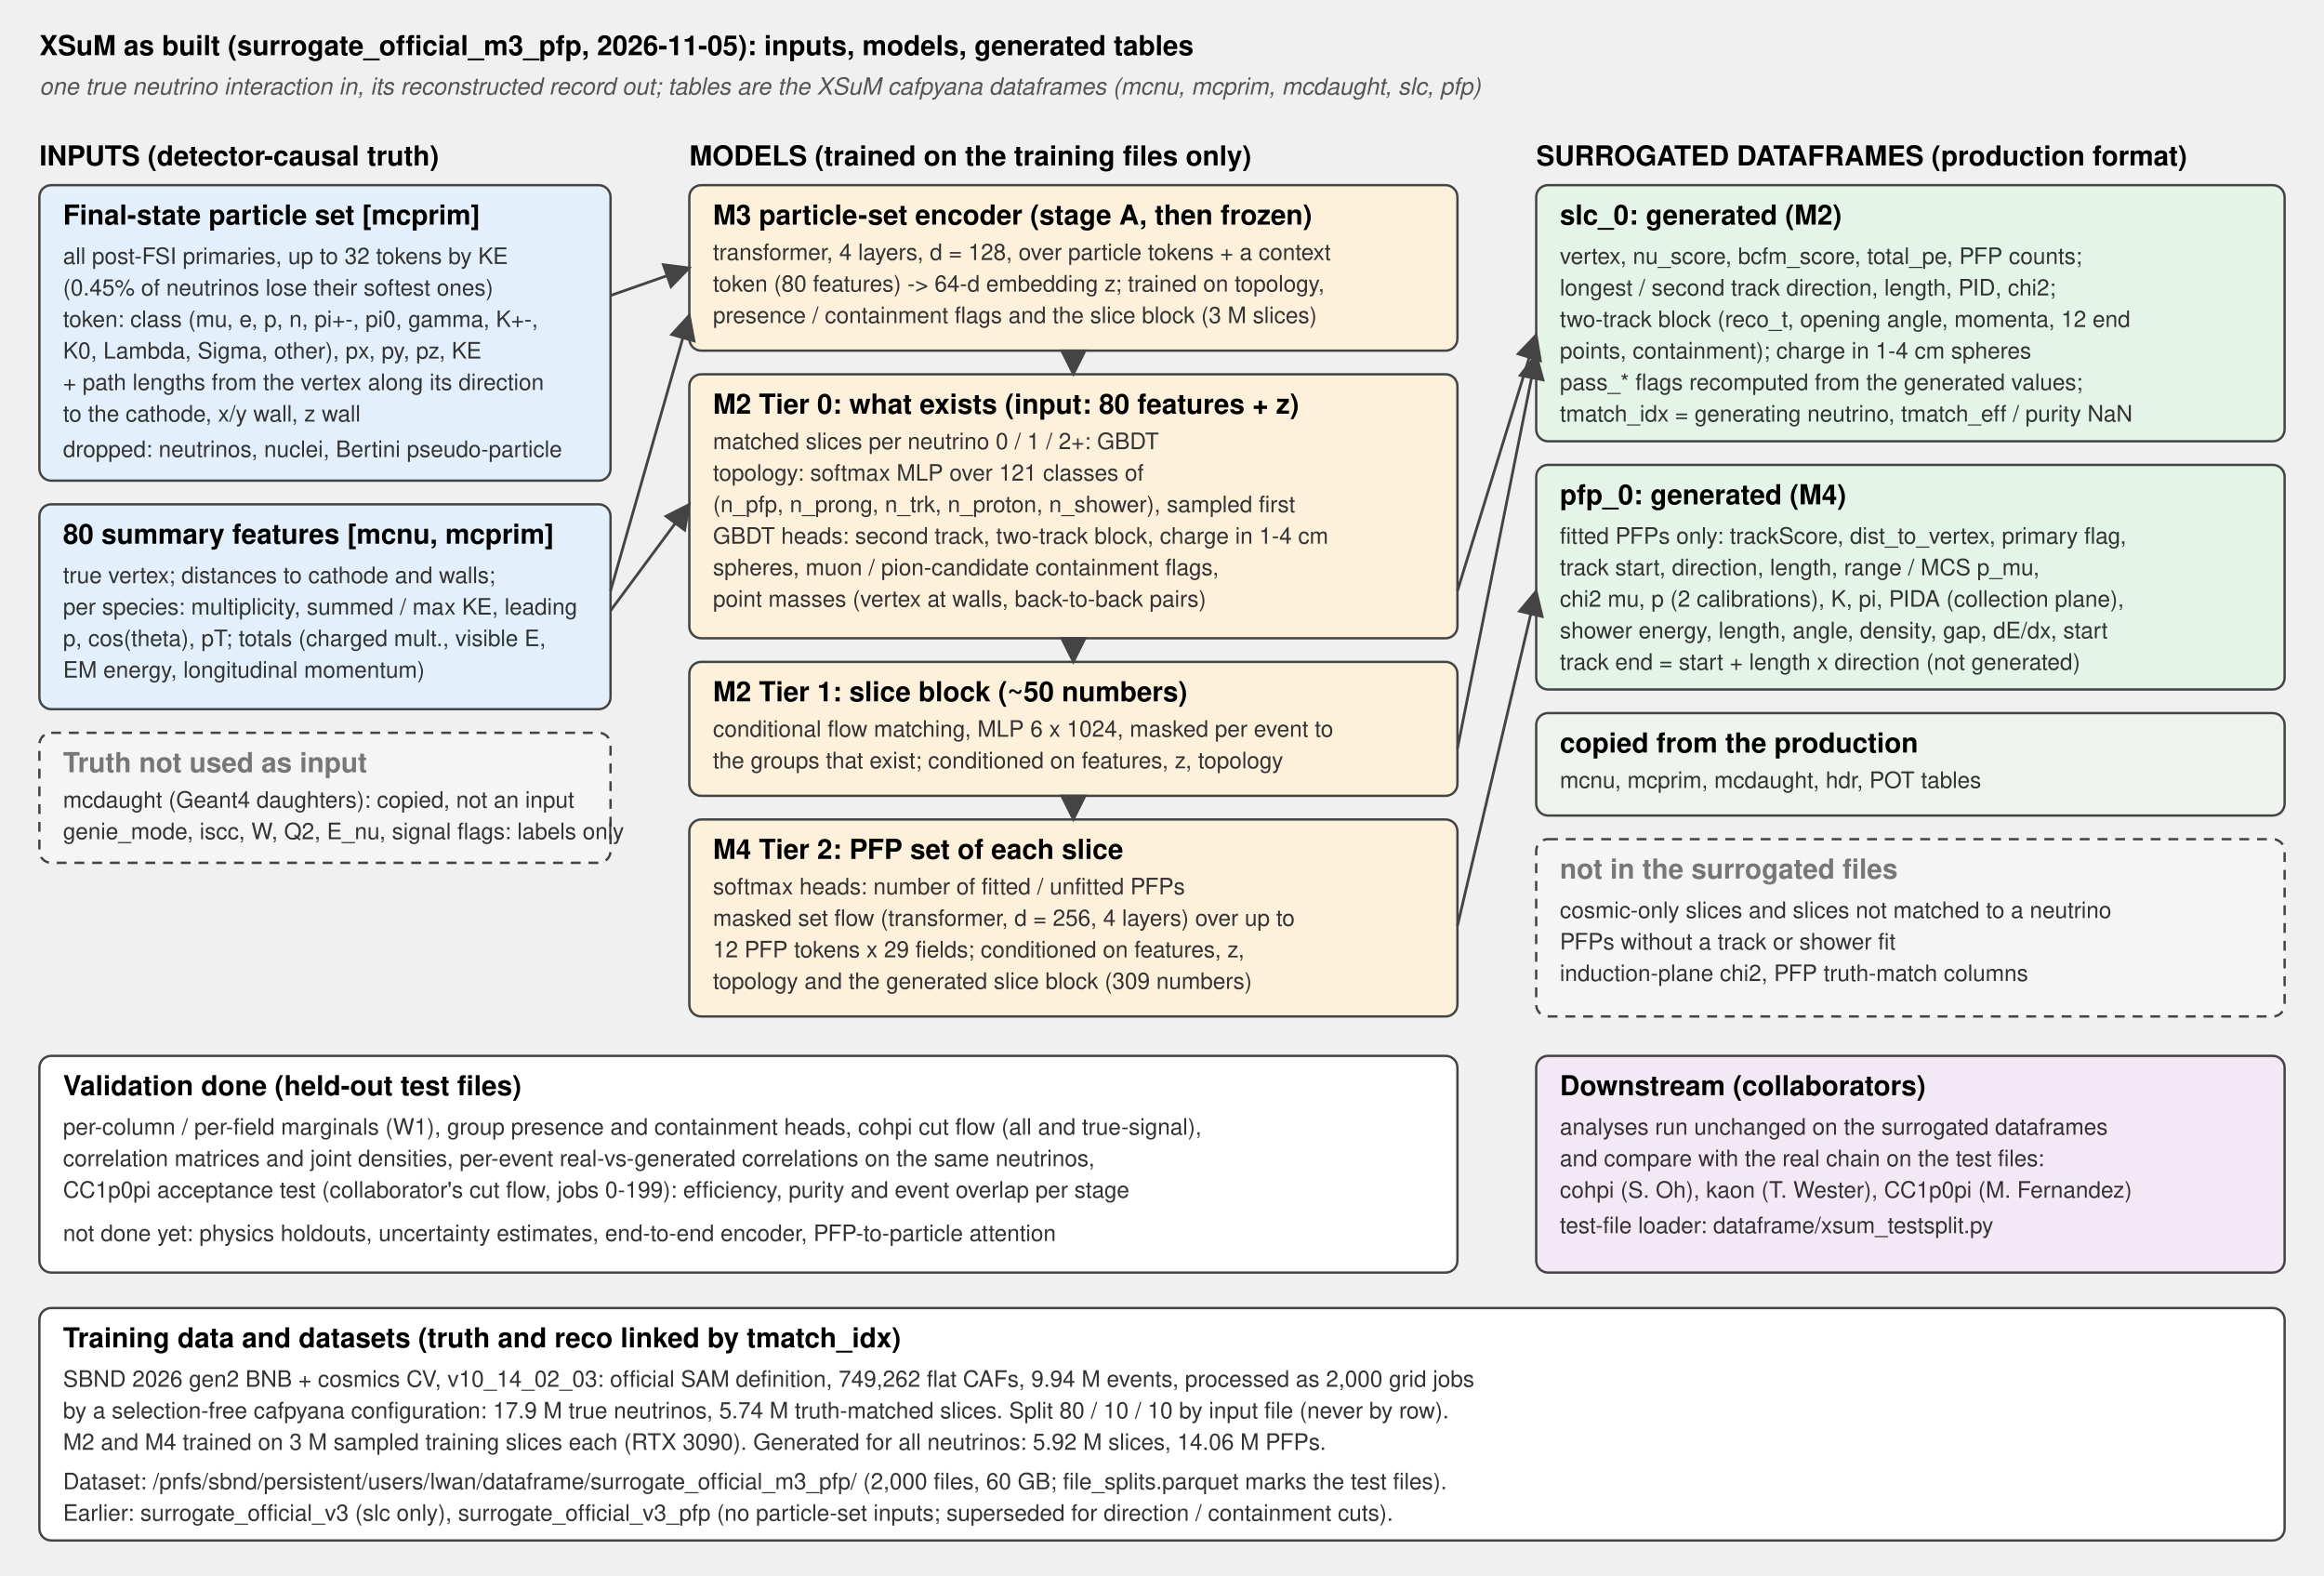
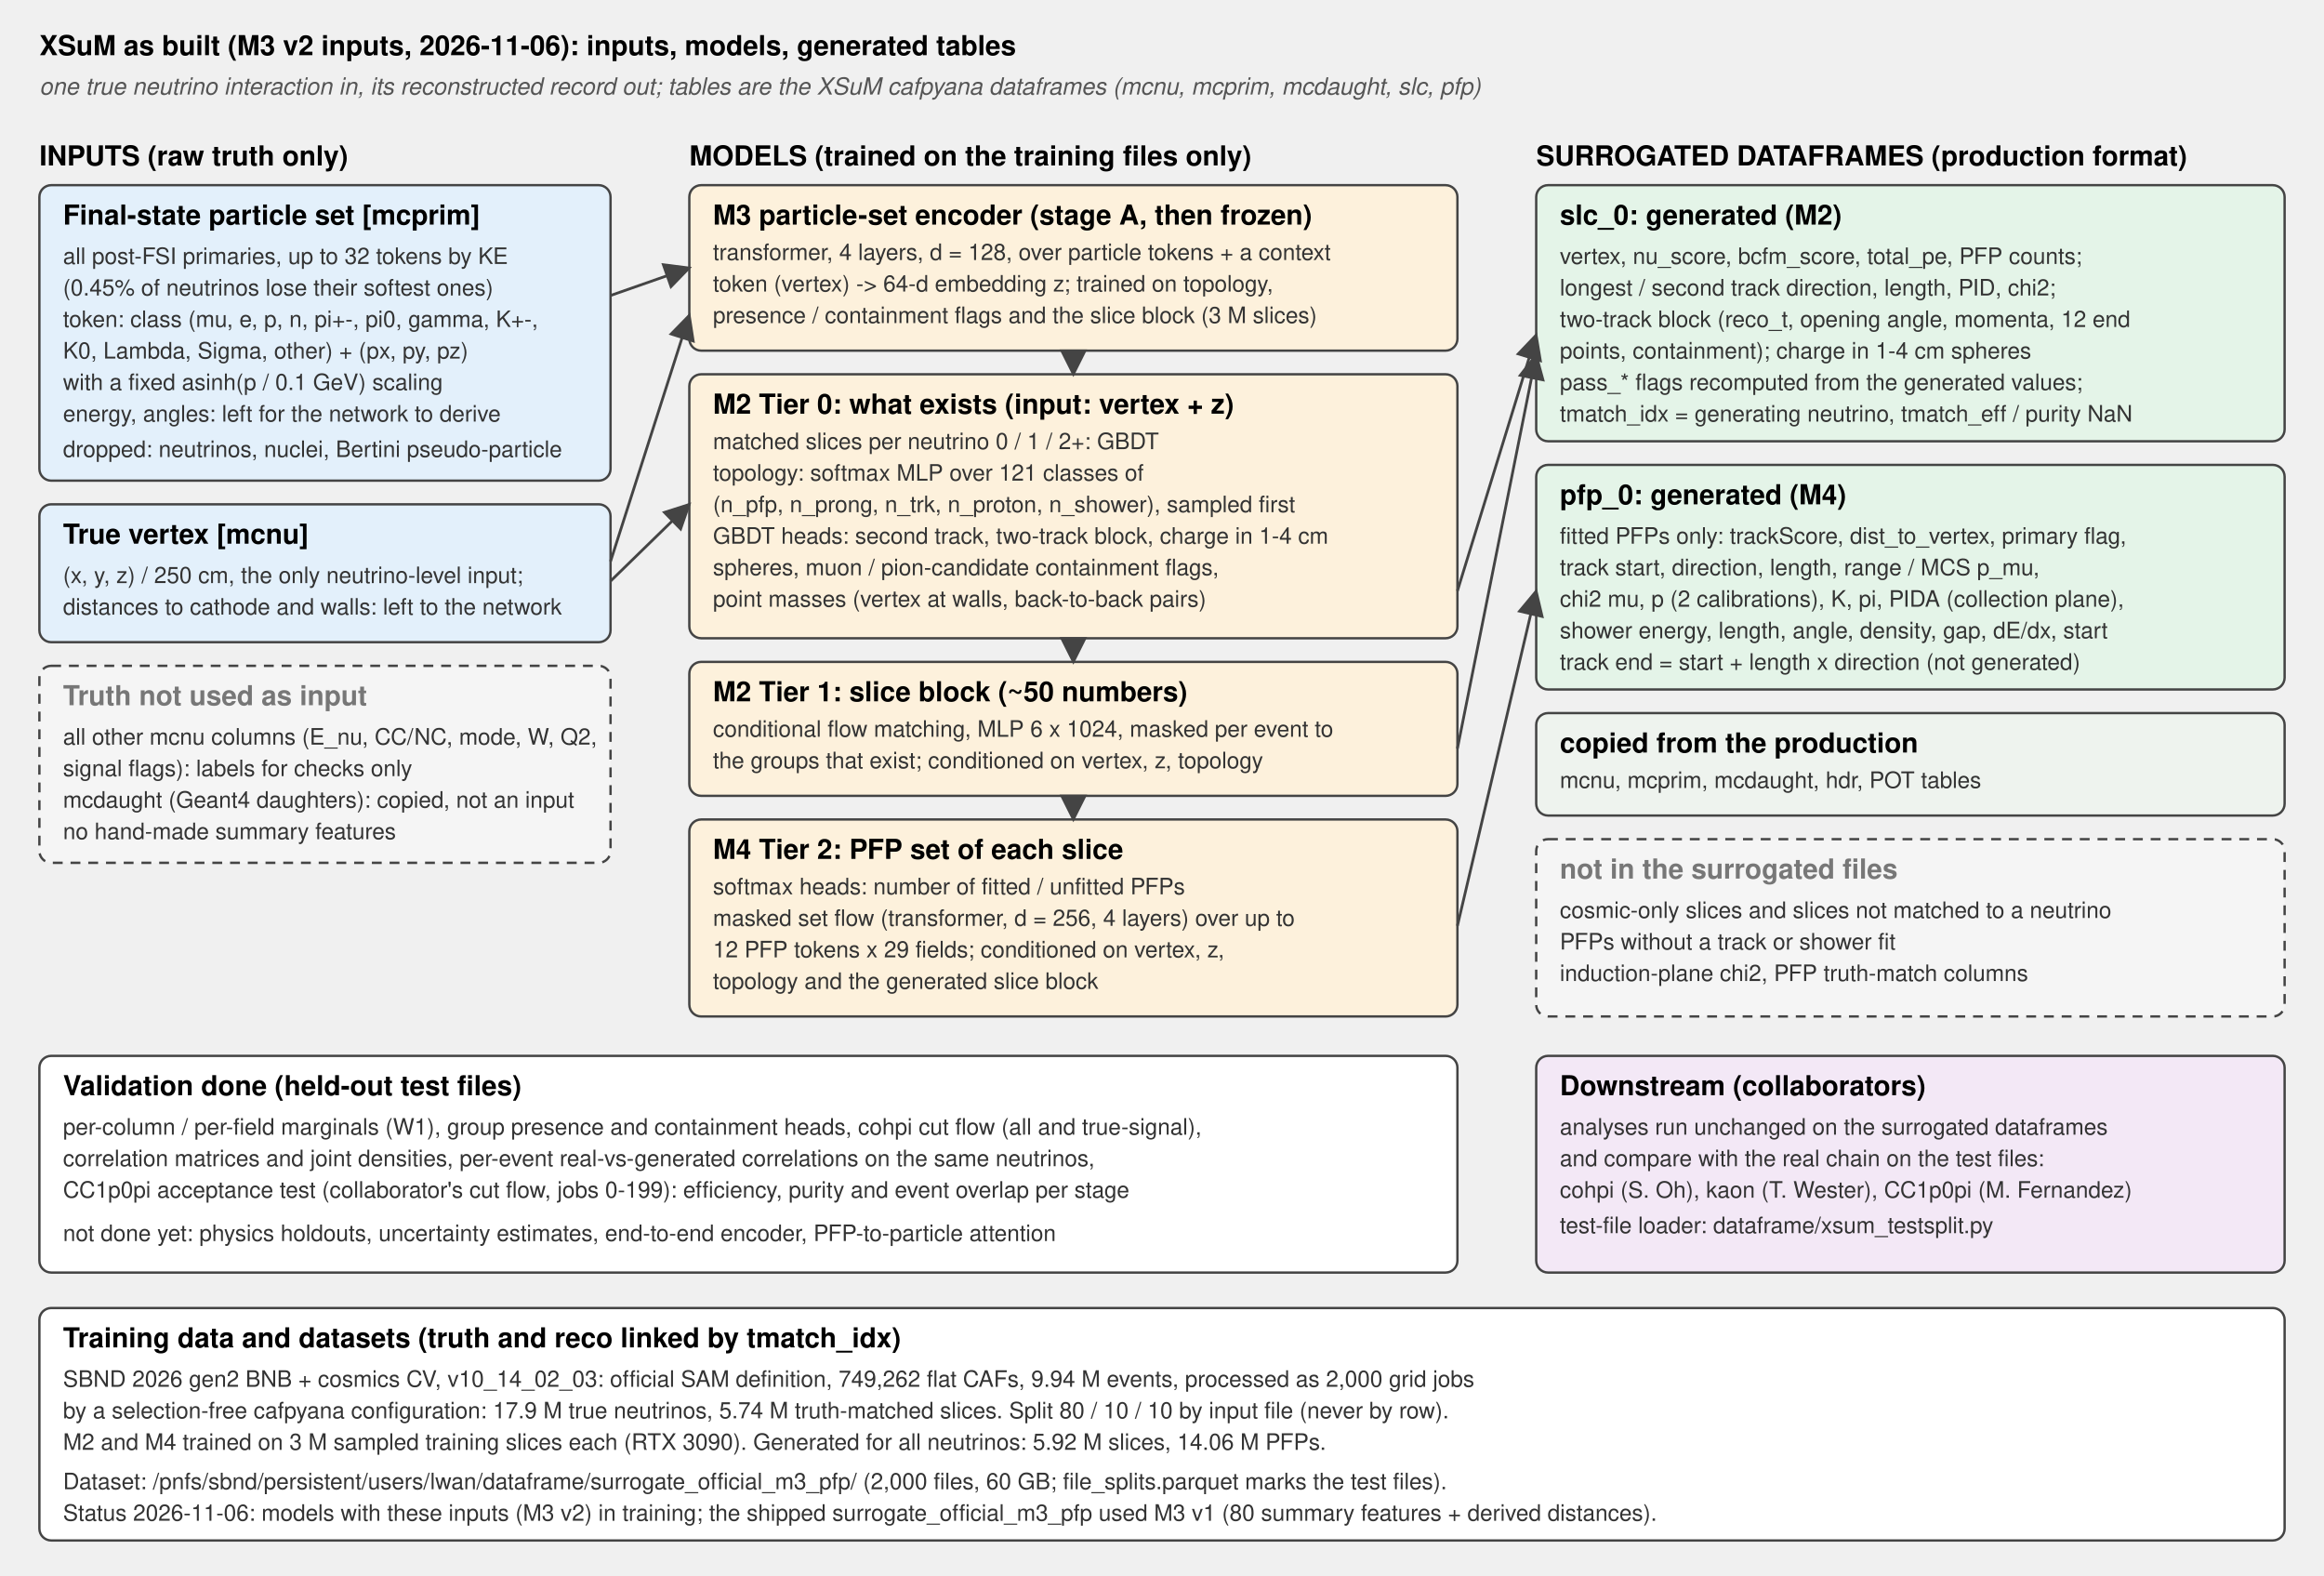
<svg xmlns="http://www.w3.org/2000/svg" width="1180" height="800" viewBox="0 0 1180 800" font-family="Helvetica, Arial, sans-serif" font-size="13">
  <defs>
    <marker id="arr" markerWidth="10" markerHeight="10" refX="9" refY="5" orient="auto">
      <path d="M0,0 L10,5 L0,10 z" fill="#444" />
    </marker>
  </defs>
  <style>
    .box{stroke:#444;stroke-width:1.2;rx:6}
    .in{fill:#e3f0fb}.model{fill:#fdf1dc}.out{fill:#e4f4e8}.copy{fill:#eef3ee}.no{fill:#f5f5f5;stroke-dasharray:5 4}.down{fill:#f3e8f6}
    .h{font-weight:bold;font-size:14px}.s{font-size:11.5px;fill:#333}.cap{font-size:12px;fill:#555;font-style:italic}
  </style>
-   <text x="20" y="28" class="h" font-size="17">XSuM as built (surrogate_official_m3_pfp, 2026-11-05): inputs, models, generated tables</text>
+   <text x="20" y="28" class="h" font-size="17">XSuM as built (M3 v2 inputs, 2026-11-06): inputs, models, generated tables</text>
  <text x="20" y="48" class="cap">one true neutrino interaction in, its reconstructed record out; tables are the XSuM cafpyana dataframes (mcnu, mcprim, mcdaught, slc, pfp)</text>
-   <text x="20" y="84" class="h">INPUTS  (detector-causal truth)</text>
+   <text x="20" y="84" class="h">INPUTS  (raw truth only)</text>
  <rect x="20" y="94" width="290" height="150" class="box in" />
  <text x="32" y="114" class="h">Final-state particle set   [mcprim]</text>
  <text x="32" y="134" class="s">all post-FSI primaries, up to 32 tokens by KE</text>
  <text x="32" y="150" class="s">(0.45% of neutrinos lose their softest ones)</text>
  <text x="32" y="166" class="s">token: class (mu, e, p, n, pi+-, pi0, gamma, K+-,</text>
-   <text x="32" y="182" class="s">   K0, Lambda, Sigma, other), px, py, pz, KE</text>
-   <text x="32" y="198" class="s">+ path lengths from the vertex along its direction</text>
-   <text x="32" y="214" class="s">   to the cathode, x/y wall, z wall</text>
+   <text x="32" y="182" class="s">   K0, Lambda, Sigma, other) + (px, py, pz)</text>
+   <text x="32" y="198" class="s">   with a fixed asinh(p / 0.1 GeV) scaling</text>
+   <text x="32" y="214" class="s">energy, angles: left for the network to derive</text>
  <text x="32" y="232" class="s">dropped: neutrinos, nuclei, Bertini pseudo-particle</text>
-   <rect x="20" y="256" width="290" height="104" class="box in" />
-   <text x="32" y="276" class="h">80 summary features   [mcnu, mcprim]</text>
-   <text x="32" y="296" class="s">true vertex; distances to cathode and walls;</text>
-   <text x="32" y="312" class="s">per species: multiplicity, summed / max KE, leading</text>
-   <text x="32" y="328" class="s">   p, cos(theta), pT; totals (charged mult., visible E,</text>
-   <text x="32" y="344" class="s">   EM energy, longitudinal momentum)</text>
-   <rect x="20" y="372" width="290" height="66" class="box no" />
-   <text x="32" y="392" class="h" fill="#777">Truth not used as input</text>
+   <rect x="20" y="256" width="290" height="70" class="box in" />
+   <text x="32" y="276" class="h">True vertex   [mcnu]</text>
+   <text x="32" y="296" class="s">(x, y, z) / 250 cm, the only neutrino-level input;</text>
+   <text x="32" y="312" class="s">distances to cathode and walls: left to the network</text>
+   <rect x="20" y="338" width="290" height="100" class="box no" />
+   <text x="32" y="358" class="h" fill="#777">Truth not used as input</text>
+   <text x="32" y="378" class="s">all other mcnu columns (E_nu, CC/NC, mode, W, Q2,</text>
+   <text x="32" y="394" class="s">   signal flags): labels for checks only</text>
  <text x="32" y="410" class="s">mcdaught (Geant4 daughters): copied, not an input</text>
-   <text x="32" y="426" class="s">genie_mode, iscc, W, Q2, E_nu, signal flags: labels only</text>
+   <text x="32" y="426" class="s">no hand-made summary features</text>
  <text x="350" y="84" class="h">MODELS  (trained on the training files only)</text>
  <rect x="350" y="94" width="390" height="84" class="box model" />
  <text x="362" y="114" class="h">M3 particle-set encoder  (stage A, then frozen)</text>
  <text x="362" y="132" class="s">transformer, 4 layers, d = 128, over particle tokens + a context</text>
-   <text x="362" y="148" class="s">token (80 features) -&gt; 64-d embedding z; trained on topology,</text>
+   <text x="362" y="148" class="s">token (vertex) -&gt; 64-d embedding z; trained on topology,</text>
  <text x="362" y="164" class="s">presence / containment flags and the slice block (3 M slices)</text>
  <rect x="350" y="190" width="390" height="134" class="box model" />
-   <text x="362" y="210" class="h">M2 Tier 0: what exists   (input: 80 features + z)</text>
+   <text x="362" y="210" class="h">M2 Tier 0: what exists   (input: vertex + z)</text>
  <text x="362" y="228" class="s">matched slices per neutrino 0 / 1 / 2+: GBDT</text>
  <text x="362" y="244" class="s">topology: softmax MLP over 121 classes of</text>
  <text x="362" y="260" class="s">   (n_pfp, n_prong, n_trk, n_proton, n_shower), sampled first</text>
  <text x="362" y="276" class="s">GBDT heads: second track, two-track block, charge in 1-4 cm</text>
  <text x="362" y="292" class="s">   spheres, muon / pion-candidate containment flags,</text>
  <text x="362" y="308" class="s">   point masses (vertex at walls, back-to-back pairs)</text>
  <rect x="350" y="336" width="390" height="68" class="box model" />
  <text x="362" y="356" class="h">M2 Tier 1: slice block  (~50 numbers)</text>
  <text x="362" y="374" class="s">conditional flow matching, MLP 6 x 1024, masked per event to</text>
-   <text x="362" y="390" class="s">the groups that exist; conditioned on features, z, topology</text>
+   <text x="362" y="390" class="s">the groups that exist; conditioned on vertex, z, topology</text>
  <rect x="350" y="416" width="390" height="100" class="box model" />
  <text x="362" y="436" class="h">M4 Tier 2: PFP set of each slice</text>
  <text x="362" y="454" class="s">softmax heads: number of fitted / unfitted PFPs</text>
  <text x="362" y="470" class="s">masked set flow (transformer, d = 256, 4 layers) over up to</text>
-   <text x="362" y="486" class="s">   12 PFP tokens x 29 fields; conditioned on features, z,</text>
-   <text x="362" y="502" class="s">   topology and the generated slice block (309 numbers)</text>
+   <text x="362" y="486" class="s">   12 PFP tokens x 29 fields; conditioned on vertex, z,</text>
+   <text x="362" y="502" class="s">   topology and the generated slice block</text>
  <text x="780" y="84" class="h">SURROGATED DATAFRAMES  (production format)</text>
  <rect x="780" y="94" width="380" height="130" class="box out" />
  <text x="792" y="114" class="h">slc_0: generated   (M2)</text>
  <text x="792" y="134" class="s">vertex, nu_score, bcfm_score, total_pe, PFP counts;</text>
  <text x="792" y="150" class="s">longest / second track direction, length, PID, chi2;</text>
  <text x="792" y="166" class="s">two-track block (reco_t, opening angle, momenta, 12 end</text>
  <text x="792" y="182" class="s">   points, containment); charge in 1-4 cm spheres</text>
  <text x="792" y="198" class="s">pass_* flags recomputed from the generated values;</text>
  <text x="792" y="214" class="s">tmatch_idx = generating neutrino, tmatch_eff / purity NaN</text>
  <rect x="780" y="236" width="380" height="114" class="box out" />
  <text x="792" y="256" class="h">pfp_0: generated   (M4)</text>
  <text x="792" y="276" class="s">fitted PFPs only: trackScore, dist_to_vertex, primary flag,</text>
  <text x="792" y="292" class="s">track start, direction, length, range / MCS p_mu,</text>
  <text x="792" y="308" class="s">chi2 mu, p (2 calibrations), K, pi, PIDA (collection plane),</text>
  <text x="792" y="324" class="s">shower energy, length, angle, density, gap, dE/dx, start</text>
  <text x="792" y="340" class="s">track end = start + length x direction (not generated)</text>
  <rect x="780" y="362" width="380" height="52" class="box copy" />
  <text x="792" y="382" class="h">copied from the production</text>
  <text x="792" y="400" class="s">mcnu, mcprim, mcdaught, hdr, POT tables</text>
  <rect x="780" y="426" width="380" height="90" class="box no" />
  <text x="792" y="446" class="h" fill="#777">not in the surrogated files</text>
  <text x="792" y="466" class="s">cosmic-only slices and slices not matched to a neutrino</text>
  <text x="792" y="482" class="s">PFPs without a track or shower fit</text>
  <text x="792" y="498" class="s">induction-plane chi2, PFP truth-match columns</text>
  <line x1="310" y1="150" x2="350" y2="136" stroke="#444" stroke-width="1.4" marker-end="url(#arr)" />
-   <line x1="310" y1="300" x2="350" y2="160" stroke="#444" stroke-width="1.4" marker-end="url(#arr)" />
-   <line x1="310" y1="310" x2="350" y2="256" stroke="#444" stroke-width="1.4" marker-end="url(#arr)" />
+   <line x1="310" y1="285" x2="350" y2="160" stroke="#444" stroke-width="1.4" marker-end="url(#arr)" />
+   <line x1="310" y1="295" x2="350" y2="256" stroke="#444" stroke-width="1.4" marker-end="url(#arr)" />
  <line x1="545" y1="178" x2="545" y2="190" stroke="#444" stroke-width="1.4" marker-end="url(#arr)" />
  <line x1="545" y1="324" x2="545" y2="336" stroke="#444" stroke-width="1.4" marker-end="url(#arr)" />
  <line x1="545" y1="404" x2="545" y2="416" stroke="#444" stroke-width="1.4" marker-end="url(#arr)" />
  <line x1="740" y1="300" x2="780" y2="170" stroke="#444" stroke-width="1.4" marker-end="url(#arr)" />
  <line x1="740" y1="380" x2="780" y2="180" stroke="#444" stroke-width="1.4" marker-end="url(#arr)" />
  <line x1="740" y1="470" x2="780" y2="300" stroke="#444" stroke-width="1.4" marker-end="url(#arr)" />
  <rect x="20" y="536" width="720" height="110" class="box" fill="#fff" />
  <text x="32" y="556" class="h">Validation done (held-out test files)</text>
  <text x="32" y="576" class="s">per-column / per-field marginals (W1), group presence and containment heads, cohpi cut flow (all and true-signal),</text>
  <text x="32" y="592" class="s">correlation matrices and joint densities, per-event real-vs-generated correlations on the same neutrinos,</text>
  <text x="32" y="608" class="s">CC1p0pi acceptance test (collaborator's cut flow, jobs 0-199): efficiency, purity and event overlap per stage</text>
  <text x="32" y="630" class="s">not done yet: physics holdouts, uncertainty estimates, end-to-end encoder, PFP-to-particle attention</text>
  <rect x="780" y="536" width="380" height="110" class="box down" />
  <text x="792" y="556" class="h">Downstream (collaborators)</text>
  <text x="792" y="576" class="s">analyses run unchanged on the surrogated dataframes</text>
  <text x="792" y="592" class="s">and compare with the real chain on the test files:</text>
  <text x="792" y="608" class="s">cohpi (S. Oh), kaon (T. Wester), CC1p0pi (M. Fernandez)</text>
  <text x="792" y="626" class="s">test-file loader: dataframe/xsum_testsplit.py</text>
  <rect x="20" y="664" width="1140" height="118" class="box" fill="#fff" />
  <text x="32" y="684" class="h">Training data and datasets  (truth and reco linked by tmatch_idx)</text>
  <text x="32" y="704" class="s">SBND 2026 gen2 BNB + cosmics CV, v10_14_02_03: official SAM definition, 749,262 flat CAFs, 9.94 M events, processed as 2,000 grid jobs</text>
  <text x="32" y="720" class="s">by a selection-free cafpyana configuration: 17.9 M true neutrinos, 5.74 M truth-matched slices. Split 80 / 10 / 10 by input file (never by row).</text>
  <text x="32" y="736" class="s">M2 and M4 trained on 3 M sampled training slices each (RTX 3090). Generated for all neutrinos: 5.92 M slices, 14.06 M PFPs.</text>
  <text x="32" y="756" class="s">Dataset: /pnfs/sbnd/persistent/users/lwan/dataframe/surrogate_official_m3_pfp/ (2,000 files, 60 GB; file_splits.parquet marks the test files).</text>
-   <text x="32" y="772" class="s">Earlier: surrogate_official_v3 (slc only), surrogate_official_v3_pfp (no particle-set inputs; superseded for direction / containment cuts).</text>
+   <text x="32" y="772" class="s">Status 2026-11-06: models with these inputs (M3 v2) in training; the shipped surrogate_official_m3_pfp used M3 v1 (80 summary features + derived distances).</text>
</svg>
